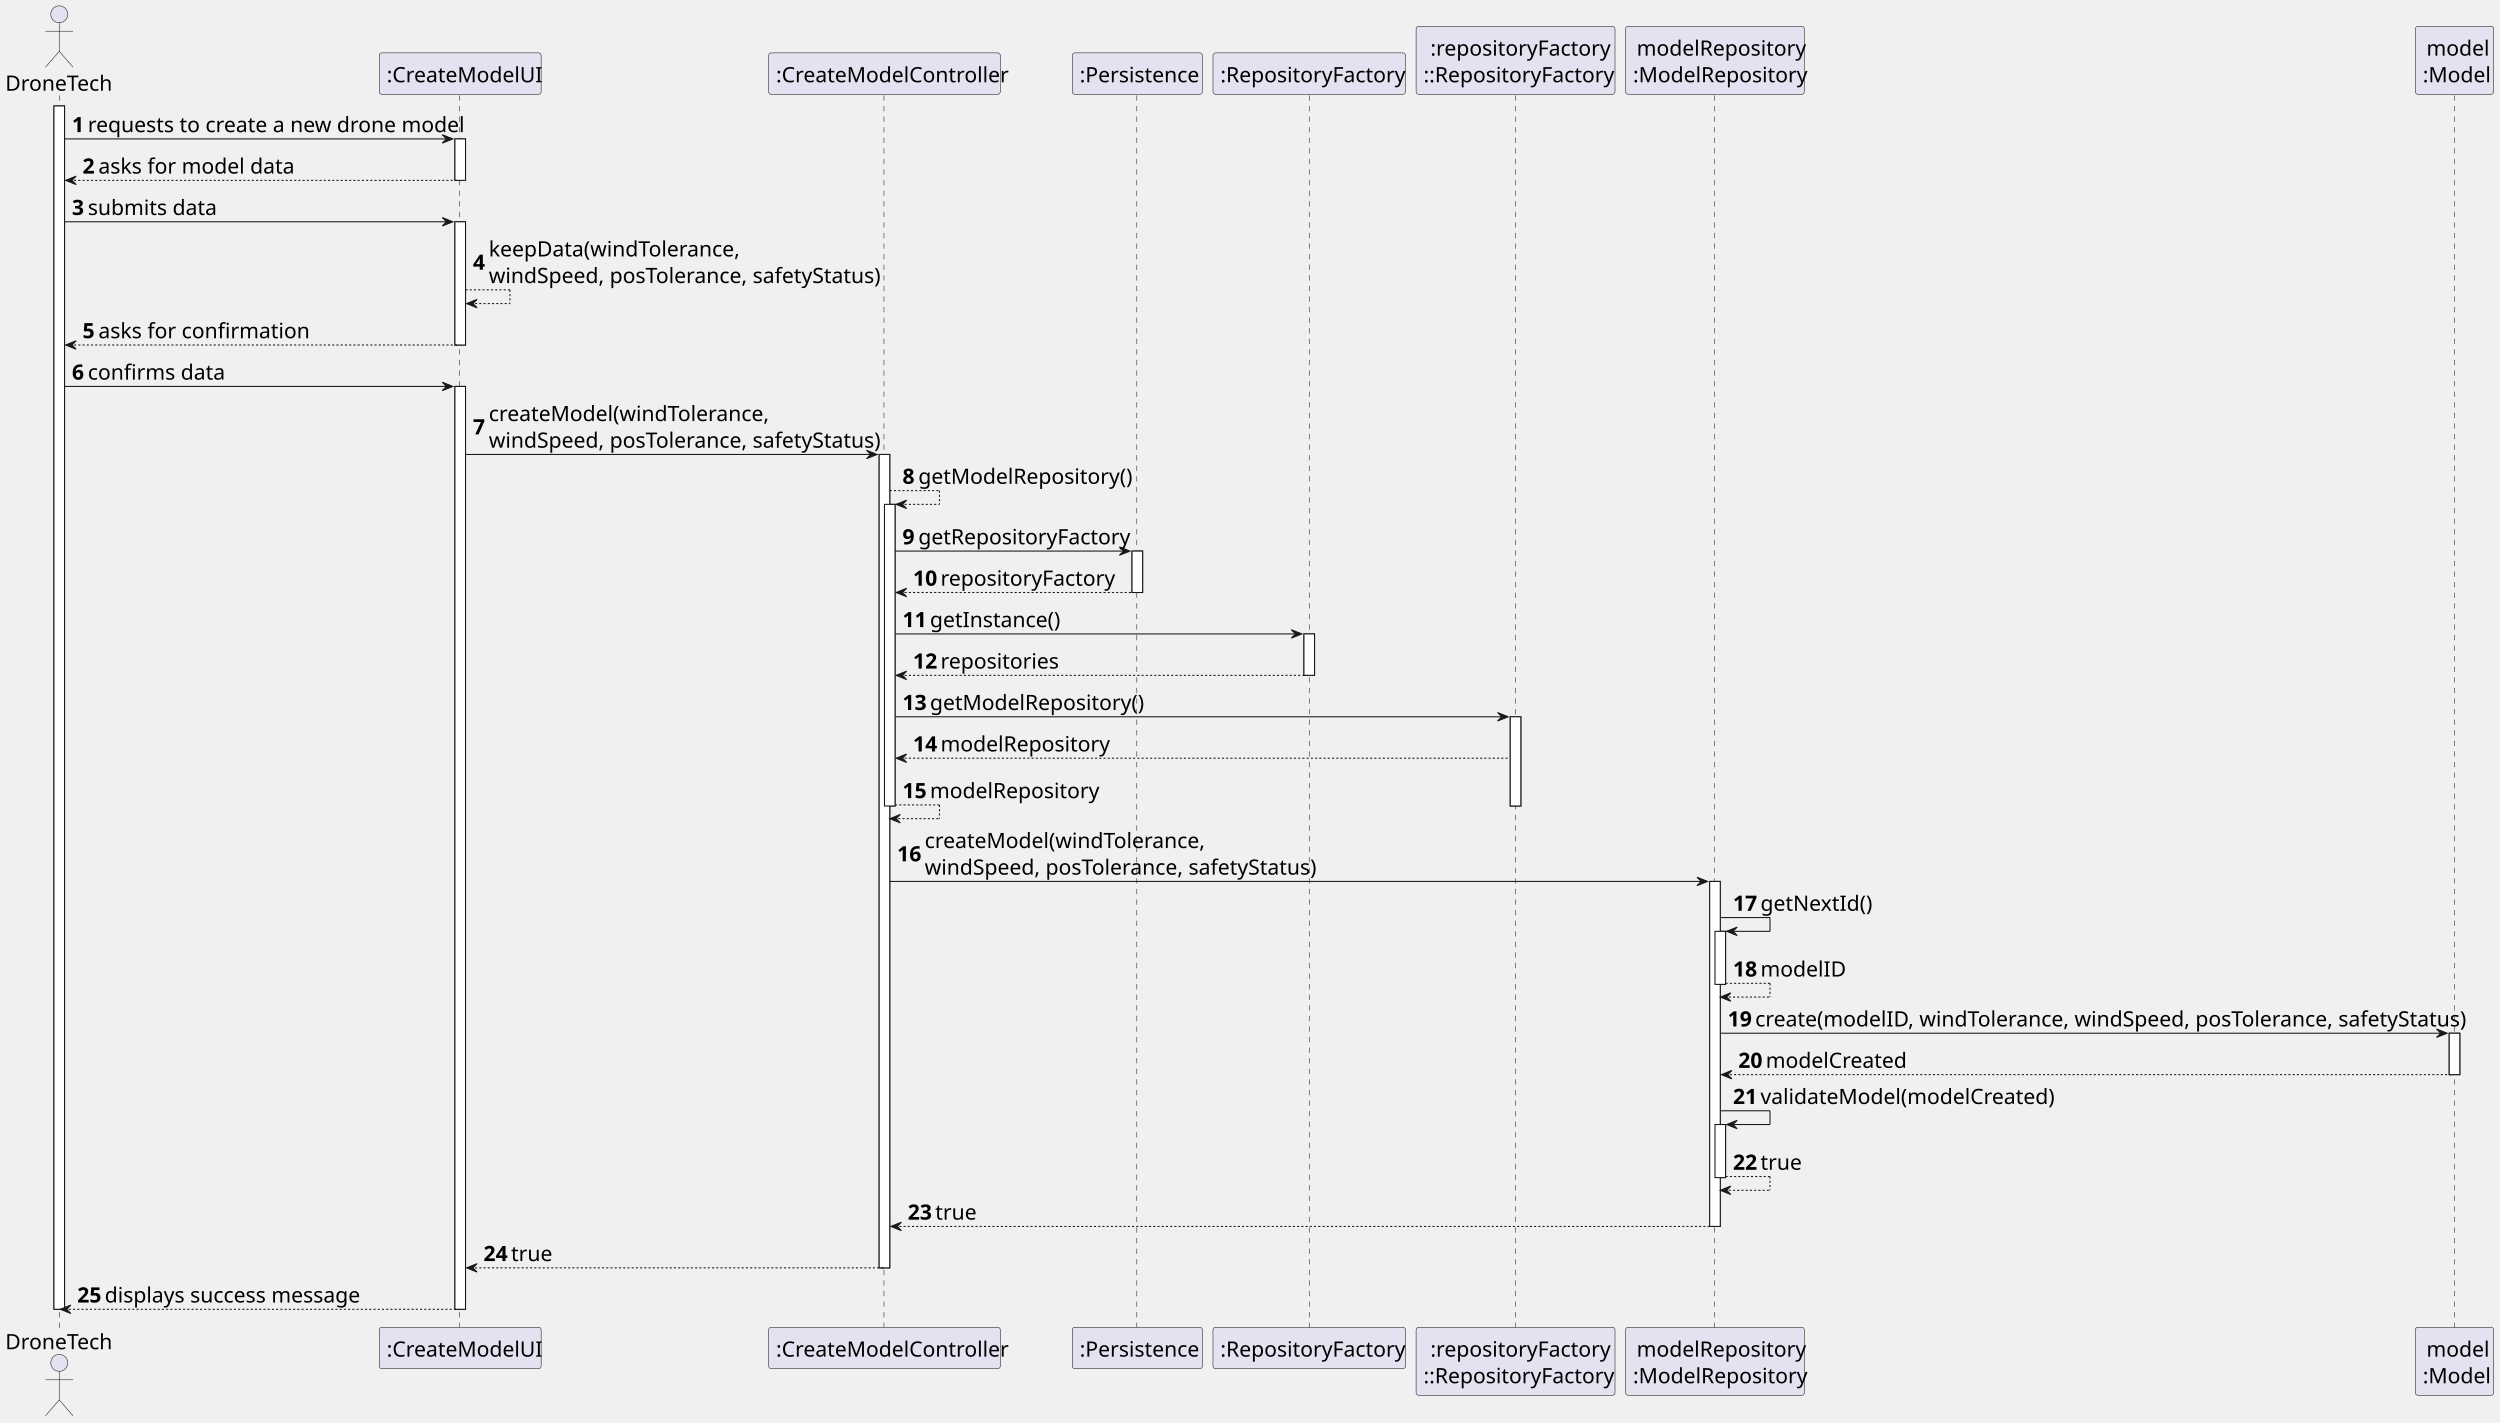
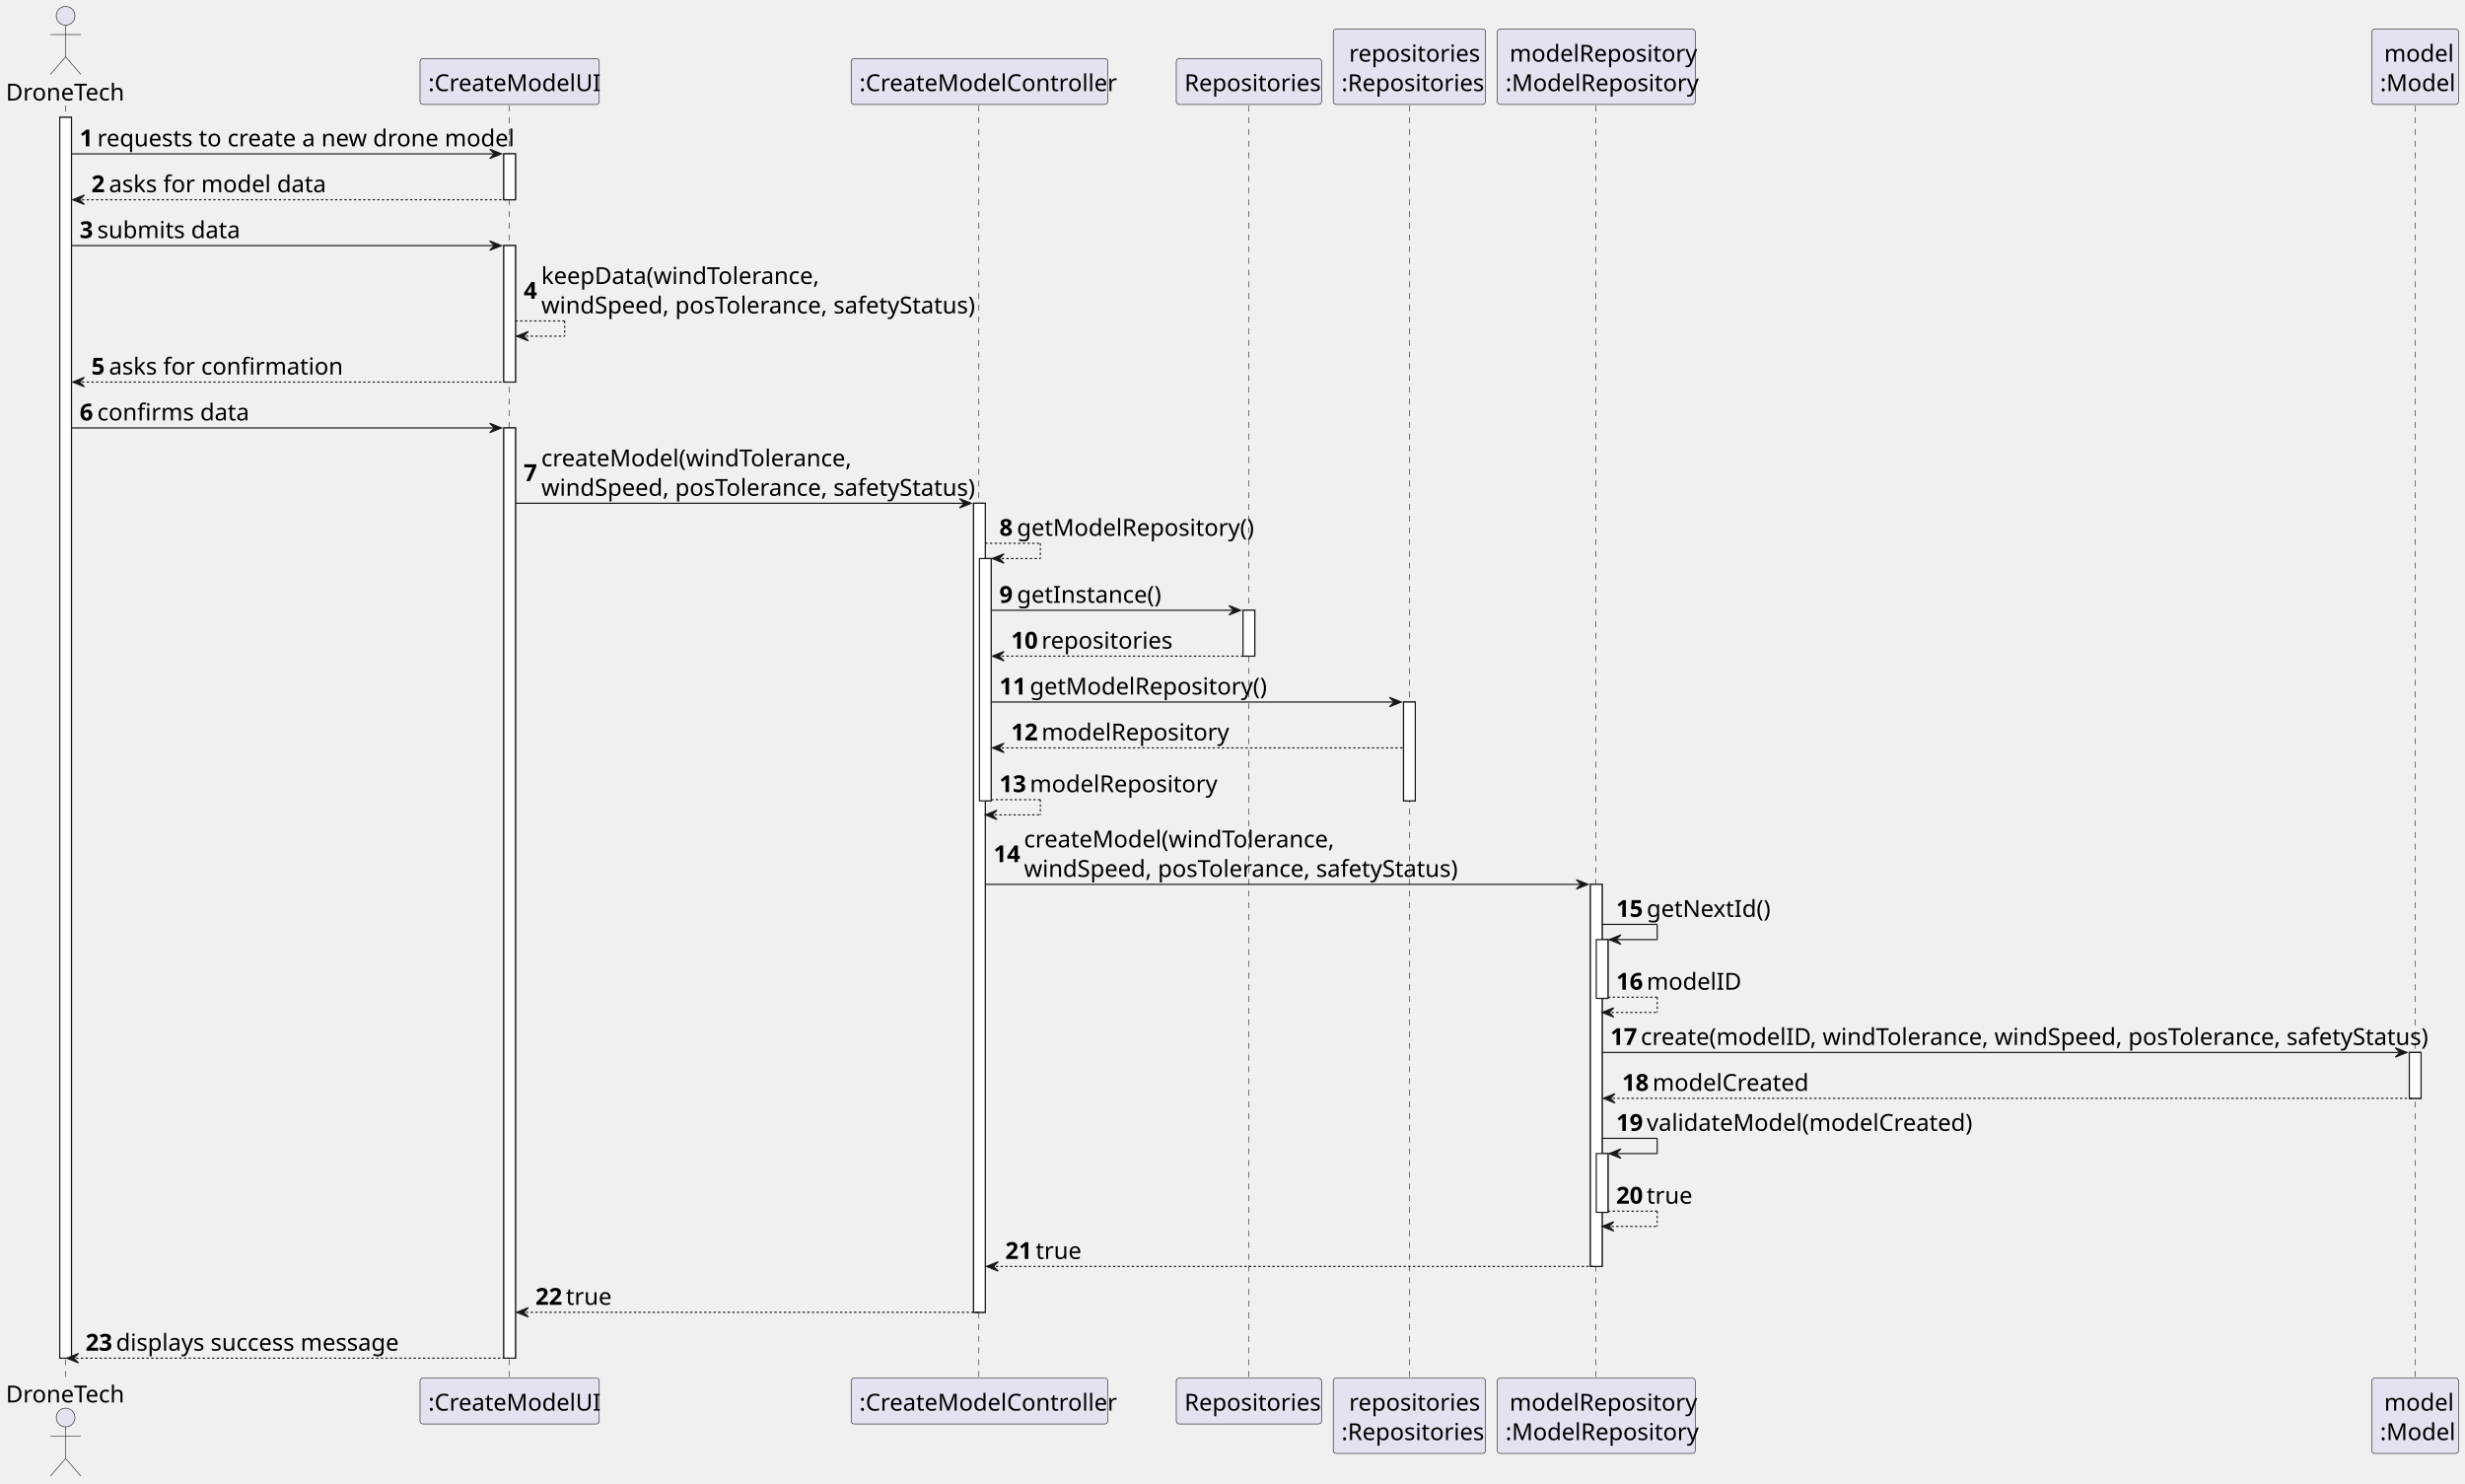
- <svg xmlns="http://www.w3.org/2000/svg" contentStyleType="text/css" height="1345px" preserveAspectRatio="none" style="width:2363px;height:1345px;background:#FFFFFF;" version="1.1" viewBox="0 0 2363 1345" width="2363px" zoomAndPan="magnify">
+ <svg xmlns="http://www.w3.org/2000/svg" contentStyleType="text/css" height="1266px" preserveAspectRatio="none" style="width:2104px;height:1266px;background:#FFFFFF;" version="1.1" viewBox="0 0 2104 1266" width="2104px" zoomAndPan="magnify">
  <defs />
  <g>
-     <rect fill="#FFFFFF" height="1137.375" style="stroke:#181818;stroke-width:1.0;" width="10" x="51" y="100.156" />
+     <rect fill="#FFFFFF" height="1059.062" style="stroke:#181818;stroke-width:1.0;" width="10" x="51" y="100.156" />
    <rect fill="#FFFFFF" height="39.156" style="stroke:#181818;stroke-width:1.0;" width="10" x="430" y="131.312" />
    <rect fill="#FFFFFF" height="116.469" style="stroke:#181818;stroke-width:1.0;" width="10" x="430" y="209.625" />
-     <rect fill="#FFFFFF" height="872.281" style="stroke:#181818;stroke-width:1.0;" width="10" x="430" y="365.25" />
-     <rect fill="#FFFFFF" height="768.812" style="stroke:#181818;stroke-width:1.0;" width="10" x="831" y="429.562" />
-     <rect fill="#FFFFFF" height="285.094" style="stroke:#181818;stroke-width:1.0;" width="10" x="836" y="476.719" />
-     <rect fill="#FFFFFF" height="39.156" style="stroke:#181818;stroke-width:1.0;" width="10" x="1070" y="520.875" />
-     <rect fill="#FFFFFF" height="39.156" style="stroke:#181818;stroke-width:1.0;" width="10" x="1232.5" y="599.188" />
-     <rect fill="#FFFFFF" height="84.312" style="stroke:#181818;stroke-width:1.0;" width="10" x="1427.5" y="677.5" />
-     <rect fill="#FFFFFF" height="326.094" style="stroke:#181818;stroke-width:1.0;" width="10" x="1616" y="833.125" />
-     <rect fill="#FFFFFF" height="50.156" style="stroke:#181818;stroke-width:1.0;" width="10" x="1621" y="880.281" />
-     <rect fill="#FFFFFF" height="50.156" style="stroke:#181818;stroke-width:1.0;" width="10" x="1621" y="1062.906" />
-     <rect fill="#FFFFFF" height="39.156" style="stroke:#181818;stroke-width:1.0;" width="10" x="2315" y="976.594" />
-     <line style="stroke:#181818;stroke-width:0.5;stroke-dasharray:5.0,5.0;" x1="56" x2="56" y1="90.156" y2="1255.531" />
-     <line style="stroke:#181818;stroke-width:0.5;stroke-dasharray:5.0,5.0;" x1="434.5" x2="434.5" y1="90.156" y2="1255.531" />
-     <line style="stroke:#181818;stroke-width:0.5;stroke-dasharray:5.0,5.0;" x1="835.5" x2="835.5" y1="90.156" y2="1255.531" />
-     <line style="stroke:#181818;stroke-width:0.5;stroke-dasharray:5.0,5.0;" x1="1074.5" x2="1074.5" y1="90.156" y2="1255.531" />
-     <line style="stroke:#181818;stroke-width:0.5;stroke-dasharray:5.0,5.0;" x1="1237.5" x2="1237.5" y1="90.156" y2="1255.531" />
-     <line style="stroke:#181818;stroke-width:0.5;stroke-dasharray:5.0,5.0;" x1="1432.5" x2="1432.5" y1="90.156" y2="1255.531" />
-     <line style="stroke:#181818;stroke-width:0.5;stroke-dasharray:5.0,5.0;" x1="1620.5" x2="1620.5" y1="90.156" y2="1255.531" />
-     <line style="stroke:#181818;stroke-width:0.5;stroke-dasharray:5.0,5.0;" x1="2320" x2="2320" y1="90.156" y2="1255.531" />
+     <rect fill="#FFFFFF" height="793.969" style="stroke:#181818;stroke-width:1.0;" width="10" x="430" y="365.25" />
+     <rect fill="#FFFFFF" height="690.5" style="stroke:#181818;stroke-width:1.0;" width="10" x="831" y="429.562" />
+     <rect fill="#FFFFFF" height="206.781" style="stroke:#181818;stroke-width:1.0;" width="10" x="836" y="476.719" />
+     <rect fill="#FFFFFF" height="39.156" style="stroke:#181818;stroke-width:1.0;" width="10" x="1061" y="520.875" />
+     <rect fill="#FFFFFF" height="84.312" style="stroke:#181818;stroke-width:1.0;" width="10" x="1198" y="599.188" />
+     <rect fill="#FFFFFF" height="326.094" style="stroke:#181818;stroke-width:1.0;" width="10" x="1357.5" y="754.812" />
+     <rect fill="#FFFFFF" height="50.156" style="stroke:#181818;stroke-width:1.0;" width="10" x="1362.5" y="801.969" />
+     <rect fill="#FFFFFF" height="50.156" style="stroke:#181818;stroke-width:1.0;" width="10" x="1362.5" y="984.594" />
+     <rect fill="#FFFFFF" height="39.156" style="stroke:#181818;stroke-width:1.0;" width="10" x="2056.5" y="898.281" />
+     <line style="stroke:#181818;stroke-width:0.5;stroke-dasharray:5.0,5.0;" x1="56" x2="56" y1="90.156" y2="1177.219" />
+     <line style="stroke:#181818;stroke-width:0.5;stroke-dasharray:5.0,5.0;" x1="434.5" x2="434.5" y1="90.156" y2="1177.219" />
+     <line style="stroke:#181818;stroke-width:0.5;stroke-dasharray:5.0,5.0;" x1="835.5" x2="835.5" y1="90.156" y2="1177.219" />
+     <line style="stroke:#181818;stroke-width:0.5;stroke-dasharray:5.0,5.0;" x1="1066" x2="1066" y1="90.156" y2="1177.219" />
+     <line style="stroke:#181818;stroke-width:0.5;stroke-dasharray:5.0,5.0;" x1="1203" x2="1203" y1="90.156" y2="1177.219" />
+     <line style="stroke:#181818;stroke-width:0.5;stroke-dasharray:5.0,5.0;" x1="1362" x2="1362" y1="90.156" y2="1177.219" />
+     <line style="stroke:#181818;stroke-width:0.5;stroke-dasharray:5.0,5.0;" x1="2061.5" x2="2061.5" y1="90.156" y2="1177.219" />
    <text fill="#000000" font-family="sans-serif" font-size="20" lengthAdjust="spacing" textLength="96" x="5" y="85.762">DroneTech</text>
    <ellipse cx="56" cy="13.5" fill="#E2E2F0" rx="8" ry="8" style="stroke:#181818;stroke-width:0.5;" />
    <path d="M56,21.5 L56,48.5 M43,29.5 L69,29.5 M56,48.5 L43,63.5 M56,48.5 L69,63.5 " fill="none" style="stroke:#181818;stroke-width:0.5;" />
-     <text fill="#000000" font-family="sans-serif" font-size="20" lengthAdjust="spacing" textLength="96" x="5" y="1275.293">DroneTech</text>
-     <ellipse cx="56" cy="1288.188" fill="#E2E2F0" rx="8" ry="8" style="stroke:#181818;stroke-width:0.5;" />
-     <path d="M56,1296.188 L56,1323.188 M43,1304.188 L69,1304.188 M56,1323.188 L43,1338.188 M56,1323.188 L69,1338.188 " fill="none" style="stroke:#181818;stroke-width:0.5;" />
+     <text fill="#000000" font-family="sans-serif" font-size="20" lengthAdjust="spacing" textLength="96" x="5" y="1196.98">DroneTech</text>
+     <ellipse cx="56" cy="1209.875" fill="#E2E2F0" rx="8" ry="8" style="stroke:#181818;stroke-width:0.5;" />
+     <path d="M56,1217.875 L56,1244.875 M43,1225.875 L69,1225.875 M56,1244.875 L43,1259.875 M56,1244.875 L69,1259.875 " fill="none" style="stroke:#181818;stroke-width:0.5;" />
    <rect fill="#E2E2F0" height="39.156" rx="2.5" ry="2.5" style="stroke:#181818;stroke-width:0.5;" width="153" x="358.5" y="50" />
    <text fill="#000000" font-family="sans-serif" font-size="20" lengthAdjust="spacing" textLength="139" x="365.5" y="77.762">:CreateModelUI</text>
-     <rect fill="#E2E2F0" height="39.156" rx="2.5" ry="2.5" style="stroke:#181818;stroke-width:0.5;" width="153" x="358.5" y="1254.531" />
-     <text fill="#000000" font-family="sans-serif" font-size="20" lengthAdjust="spacing" textLength="139" x="365.5" y="1282.293">:CreateModelUI</text>
+     <rect fill="#E2E2F0" height="39.156" rx="2.5" ry="2.5" style="stroke:#181818;stroke-width:0.5;" width="153" x="358.5" y="1176.219" />
+     <text fill="#000000" font-family="sans-serif" font-size="20" lengthAdjust="spacing" textLength="139" x="365.5" y="1203.98">:CreateModelUI</text>
    <rect fill="#E2E2F0" height="39.156" rx="2.5" ry="2.5" style="stroke:#181818;stroke-width:0.5;" width="219" x="726.5" y="50" />
    <text fill="#000000" font-family="sans-serif" font-size="20" lengthAdjust="spacing" textLength="205" x="733.5" y="77.762">:CreateModelController</text>
-     <rect fill="#E2E2F0" height="39.156" rx="2.5" ry="2.5" style="stroke:#181818;stroke-width:0.5;" width="219" x="726.5" y="1254.531" />
-     <text fill="#000000" font-family="sans-serif" font-size="20" lengthAdjust="spacing" textLength="205" x="733.5" y="1282.293">:CreateModelController</text>
-     <rect fill="#E2E2F0" height="39.156" rx="2.5" ry="2.5" style="stroke:#181818;stroke-width:0.5;" width="123" x="1013.5" y="50" />
-     <text fill="#000000" font-family="sans-serif" font-size="20" lengthAdjust="spacing" textLength="109" x="1020.5" y="77.762">:Persistence</text>
-     <rect fill="#E2E2F0" height="39.156" rx="2.5" ry="2.5" style="stroke:#181818;stroke-width:0.5;" width="123" x="1013.5" y="1254.531" />
-     <text fill="#000000" font-family="sans-serif" font-size="20" lengthAdjust="spacing" textLength="109" x="1020.5" y="1282.293">:Persistence</text>
-     <rect fill="#E2E2F0" height="39.156" rx="2.5" ry="2.5" style="stroke:#181818;stroke-width:0.5;" width="182" x="1146.5" y="50" />
-     <text fill="#000000" font-family="sans-serif" font-size="20" lengthAdjust="spacing" textLength="168" x="1153.5" y="77.762">:RepositoryFactory</text>
-     <rect fill="#E2E2F0" height="39.156" rx="2.5" ry="2.5" style="stroke:#181818;stroke-width:0.5;" width="182" x="1146.5" y="1254.531" />
-     <text fill="#000000" font-family="sans-serif" font-size="20" lengthAdjust="spacing" textLength="168" x="1153.5" y="1282.293">:RepositoryFactory</text>
-     <rect fill="#E2E2F0" height="64.312" rx="2.5" ry="2.5" style="stroke:#181818;stroke-width:0.5;" width="188" x="1338.5" y="24.844" />
-     <text fill="#000000" font-family="sans-serif" font-size="20" lengthAdjust="spacing" textLength="161" x="1352" y="52.605">:repositoryFactory</text>
-     <text fill="#000000" font-family="sans-serif" font-size="20" lengthAdjust="spacing" textLength="174" x="1345.5" y="77.762">::RepositoryFactory</text>
-     <rect fill="#E2E2F0" height="64.312" rx="2.5" ry="2.5" style="stroke:#181818;stroke-width:0.5;" width="188" x="1338.5" y="1254.531" />
-     <text fill="#000000" font-family="sans-serif" font-size="20" lengthAdjust="spacing" textLength="161" x="1352" y="1282.293">:repositoryFactory</text>
-     <text fill="#000000" font-family="sans-serif" font-size="20" lengthAdjust="spacing" textLength="174" x="1345.5" y="1307.449">::RepositoryFactory</text>
-     <rect fill="#E2E2F0" height="64.312" rx="2.5" ry="2.5" style="stroke:#181818;stroke-width:0.5;" width="169" x="1536.5" y="24.844" />
-     <text fill="#000000" font-family="sans-serif" font-size="20" lengthAdjust="spacing" textLength="148" x="1547" y="52.605">modelRepository</text>
-     <text fill="#000000" font-family="sans-serif" font-size="20" lengthAdjust="spacing" textLength="155" x="1543.5" y="77.762">:ModelRepository</text>
-     <rect fill="#E2E2F0" height="64.312" rx="2.5" ry="2.5" style="stroke:#181818;stroke-width:0.5;" width="169" x="1536.5" y="1254.531" />
-     <text fill="#000000" font-family="sans-serif" font-size="20" lengthAdjust="spacing" textLength="148" x="1547" y="1282.293">modelRepository</text>
-     <text fill="#000000" font-family="sans-serif" font-size="20" lengthAdjust="spacing" textLength="155" x="1543.5" y="1307.449">:ModelRepository</text>
-     <rect fill="#E2E2F0" height="64.312" rx="2.5" ry="2.5" style="stroke:#181818;stroke-width:0.5;" width="74" x="2283" y="24.844" />
-     <text fill="#000000" font-family="sans-serif" font-size="20" lengthAdjust="spacing" textLength="53" x="2293.5" y="52.605">model</text>
-     <text fill="#000000" font-family="sans-serif" font-size="20" lengthAdjust="spacing" textLength="60" x="2290" y="77.762">:Model</text>
-     <rect fill="#E2E2F0" height="64.312" rx="2.5" ry="2.5" style="stroke:#181818;stroke-width:0.5;" width="74" x="2283" y="1254.531" />
-     <text fill="#000000" font-family="sans-serif" font-size="20" lengthAdjust="spacing" textLength="53" x="2293.5" y="1282.293">model</text>
-     <text fill="#000000" font-family="sans-serif" font-size="20" lengthAdjust="spacing" textLength="60" x="2290" y="1307.449">:Model</text>
-     <rect fill="#FFFFFF" height="1137.375" style="stroke:#181818;stroke-width:1.0;" width="10" x="51" y="100.156" />
+     <rect fill="#E2E2F0" height="39.156" rx="2.5" ry="2.5" style="stroke:#181818;stroke-width:0.5;" width="219" x="726.5" y="1176.219" />
+     <text fill="#000000" font-family="sans-serif" font-size="20" lengthAdjust="spacing" textLength="205" x="733.5" y="1203.98">:CreateModelController</text>
+     <rect fill="#E2E2F0" height="39.156" rx="2.5" ry="2.5" style="stroke:#181818;stroke-width:0.5;" width="124" x="1004" y="50" />
+     <text fill="#000000" font-family="sans-serif" font-size="20" lengthAdjust="spacing" textLength="110" x="1011" y="77.762">Repositories</text>
+     <rect fill="#E2E2F0" height="39.156" rx="2.5" ry="2.5" style="stroke:#181818;stroke-width:0.5;" width="124" x="1004" y="1176.219" />
+     <text fill="#000000" font-family="sans-serif" font-size="20" lengthAdjust="spacing" textLength="110" x="1011" y="1203.98">Repositories</text>
+     <rect fill="#E2E2F0" height="64.312" rx="2.5" ry="2.5" style="stroke:#181818;stroke-width:0.5;" width="130" x="1138" y="24.844" />
+     <text fill="#000000" font-family="sans-serif" font-size="20" lengthAdjust="spacing" textLength="103" x="1151.5" y="52.605">repositories</text>
+     <text fill="#000000" font-family="sans-serif" font-size="20" lengthAdjust="spacing" textLength="116" x="1145" y="77.762">:Repositories</text>
+     <rect fill="#E2E2F0" height="64.312" rx="2.5" ry="2.5" style="stroke:#181818;stroke-width:0.5;" width="130" x="1138" y="1176.219" />
+     <text fill="#000000" font-family="sans-serif" font-size="20" lengthAdjust="spacing" textLength="103" x="1151.5" y="1203.98">repositories</text>
+     <text fill="#000000" font-family="sans-serif" font-size="20" lengthAdjust="spacing" textLength="116" x="1145" y="1229.137">:Repositories</text>
+     <rect fill="#E2E2F0" height="64.312" rx="2.5" ry="2.5" style="stroke:#181818;stroke-width:0.5;" width="169" x="1278" y="24.844" />
+     <text fill="#000000" font-family="sans-serif" font-size="20" lengthAdjust="spacing" textLength="148" x="1288.5" y="52.605">modelRepository</text>
+     <text fill="#000000" font-family="sans-serif" font-size="20" lengthAdjust="spacing" textLength="155" x="1285" y="77.762">:ModelRepository</text>
+     <rect fill="#E2E2F0" height="64.312" rx="2.5" ry="2.5" style="stroke:#181818;stroke-width:0.5;" width="169" x="1278" y="1176.219" />
+     <text fill="#000000" font-family="sans-serif" font-size="20" lengthAdjust="spacing" textLength="148" x="1288.5" y="1203.98">modelRepository</text>
+     <text fill="#000000" font-family="sans-serif" font-size="20" lengthAdjust="spacing" textLength="155" x="1285" y="1229.137">:ModelRepository</text>
+     <rect fill="#E2E2F0" height="64.312" rx="2.5" ry="2.5" style="stroke:#181818;stroke-width:0.5;" width="74" x="2024.5" y="24.844" />
+     <text fill="#000000" font-family="sans-serif" font-size="20" lengthAdjust="spacing" textLength="53" x="2035" y="52.605">model</text>
+     <text fill="#000000" font-family="sans-serif" font-size="20" lengthAdjust="spacing" textLength="60" x="2031.5" y="77.762">:Model</text>
+     <rect fill="#E2E2F0" height="64.312" rx="2.5" ry="2.5" style="stroke:#181818;stroke-width:0.5;" width="74" x="2024.5" y="1176.219" />
+     <text fill="#000000" font-family="sans-serif" font-size="20" lengthAdjust="spacing" textLength="53" x="2035" y="1203.98">model</text>
+     <text fill="#000000" font-family="sans-serif" font-size="20" lengthAdjust="spacing" textLength="60" x="2031.5" y="1229.137">:Model</text>
+     <rect fill="#FFFFFF" height="1059.062" style="stroke:#181818;stroke-width:1.0;" width="10" x="51" y="100.156" />
    <rect fill="#FFFFFF" height="39.156" style="stroke:#181818;stroke-width:1.0;" width="10" x="430" y="131.312" />
    <rect fill="#FFFFFF" height="116.469" style="stroke:#181818;stroke-width:1.0;" width="10" x="430" y="209.625" />
-     <rect fill="#FFFFFF" height="872.281" style="stroke:#181818;stroke-width:1.0;" width="10" x="430" y="365.25" />
-     <rect fill="#FFFFFF" height="768.812" style="stroke:#181818;stroke-width:1.0;" width="10" x="831" y="429.562" />
-     <rect fill="#FFFFFF" height="285.094" style="stroke:#181818;stroke-width:1.0;" width="10" x="836" y="476.719" />
-     <rect fill="#FFFFFF" height="39.156" style="stroke:#181818;stroke-width:1.0;" width="10" x="1070" y="520.875" />
-     <rect fill="#FFFFFF" height="39.156" style="stroke:#181818;stroke-width:1.0;" width="10" x="1232.5" y="599.188" />
-     <rect fill="#FFFFFF" height="84.312" style="stroke:#181818;stroke-width:1.0;" width="10" x="1427.5" y="677.5" />
-     <rect fill="#FFFFFF" height="326.094" style="stroke:#181818;stroke-width:1.0;" width="10" x="1616" y="833.125" />
-     <rect fill="#FFFFFF" height="50.156" style="stroke:#181818;stroke-width:1.0;" width="10" x="1621" y="880.281" />
-     <rect fill="#FFFFFF" height="50.156" style="stroke:#181818;stroke-width:1.0;" width="10" x="1621" y="1062.906" />
-     <rect fill="#FFFFFF" height="39.156" style="stroke:#181818;stroke-width:1.0;" width="10" x="2315" y="976.594" />
+     <rect fill="#FFFFFF" height="793.969" style="stroke:#181818;stroke-width:1.0;" width="10" x="430" y="365.25" />
+     <rect fill="#FFFFFF" height="690.5" style="stroke:#181818;stroke-width:1.0;" width="10" x="831" y="429.562" />
+     <rect fill="#FFFFFF" height="206.781" style="stroke:#181818;stroke-width:1.0;" width="10" x="836" y="476.719" />
+     <rect fill="#FFFFFF" height="39.156" style="stroke:#181818;stroke-width:1.0;" width="10" x="1061" y="520.875" />
+     <rect fill="#FFFFFF" height="84.312" style="stroke:#181818;stroke-width:1.0;" width="10" x="1198" y="599.188" />
+     <rect fill="#FFFFFF" height="326.094" style="stroke:#181818;stroke-width:1.0;" width="10" x="1357.5" y="754.812" />
+     <rect fill="#FFFFFF" height="50.156" style="stroke:#181818;stroke-width:1.0;" width="10" x="1362.5" y="801.969" />
+     <rect fill="#FFFFFF" height="50.156" style="stroke:#181818;stroke-width:1.0;" width="10" x="1362.5" y="984.594" />
+     <rect fill="#FFFFFF" height="39.156" style="stroke:#181818;stroke-width:1.0;" width="10" x="2056.5" y="898.281" />
    <polygon fill="#181818" points="418,127.312,428,131.312,418,135.312,422,131.312" style="stroke:#181818;stroke-width:1.0;" />
    <line style="stroke:#181818;stroke-width:1.0;" x1="61" x2="424" y1="131.312" y2="131.312" />
    <text fill="#000000" font-family="sans-serif" font-size="20" font-weight="bold" lengthAdjust="spacing" textLength="11" x="68" y="124.918">1</text>
    <text fill="#000000" font-family="sans-serif" font-size="20" lengthAdjust="spacing" textLength="335" x="83" y="124.918">requests to create a new drone model</text>
    <polygon fill="#181818" points="72,166.469,62,170.469,72,174.469,68,170.469" style="stroke:#181818;stroke-width:1.0;" />
    <line style="stroke:#181818;stroke-width:1.0;stroke-dasharray:2.0,2.0;" x1="66" x2="434" y1="170.469" y2="170.469" />
    <text fill="#000000" font-family="sans-serif" font-size="20" font-weight="bold" lengthAdjust="spacing" textLength="11" x="78" y="164.074">2</text>
    <text fill="#000000" font-family="sans-serif" font-size="20" lengthAdjust="spacing" textLength="175" x="93" y="164.074">asks for model data</text>
    <polygon fill="#181818" points="418,205.625,428,209.625,418,213.625,422,209.625" style="stroke:#181818;stroke-width:1.0;" />
    <line style="stroke:#181818;stroke-width:1.0;" x1="61" x2="424" y1="209.625" y2="209.625" />
    <text fill="#000000" font-family="sans-serif" font-size="20" font-weight="bold" lengthAdjust="spacing" textLength="11" x="68" y="203.231">3</text>
    <text fill="#000000" font-family="sans-serif" font-size="20" lengthAdjust="spacing" textLength="112" x="83" y="203.231">submits data</text>
    <line style="stroke:#181818;stroke-width:1.0;stroke-dasharray:2.0,2.0;" x1="440" x2="482" y1="273.938" y2="273.938" />
    <line style="stroke:#181818;stroke-width:1.0;stroke-dasharray:2.0,2.0;" x1="482" x2="482" y1="273.938" y2="286.938" />
    <line style="stroke:#181818;stroke-width:1.0;stroke-dasharray:2.0,2.0;" x1="441" x2="482" y1="286.938" y2="286.938" />
    <polygon fill="#181818" points="451,282.938,441,286.938,451,290.938,447,286.938" style="stroke:#181818;stroke-width:1.0;" />
    <text fill="#000000" font-family="sans-serif" font-size="20" font-weight="bold" lengthAdjust="spacing" textLength="11" x="447" y="254.965">4</text>
    <text fill="#000000" font-family="sans-serif" font-size="20" lengthAdjust="spacing" textLength="225" x="462" y="242.387">keepData(windTolerance,</text>
    <text fill="#000000" font-family="sans-serif" font-size="20" lengthAdjust="spacing" textLength="357" x="462" y="267.543">windSpeed, posTolerance, safetyStatus)</text>
    <polygon fill="#181818" points="72,322.094,62,326.094,72,330.094,68,326.094" style="stroke:#181818;stroke-width:1.0;" />
    <line style="stroke:#181818;stroke-width:1.0;stroke-dasharray:2.0,2.0;" x1="66" x2="434" y1="326.094" y2="326.094" />
    <text fill="#000000" font-family="sans-serif" font-size="20" font-weight="bold" lengthAdjust="spacing" textLength="11" x="78" y="319.699">5</text>
    <text fill="#000000" font-family="sans-serif" font-size="20" lengthAdjust="spacing" textLength="183" x="93" y="319.699">asks for confirmation</text>
    <polygon fill="#181818" points="418,361.25,428,365.25,418,369.25,422,365.25" style="stroke:#181818;stroke-width:1.0;" />
    <line style="stroke:#181818;stroke-width:1.0;" x1="61" x2="424" y1="365.25" y2="365.25" />
    <text fill="#000000" font-family="sans-serif" font-size="20" font-weight="bold" lengthAdjust="spacing" textLength="11" x="68" y="358.856">6</text>
    <text fill="#000000" font-family="sans-serif" font-size="20" lengthAdjust="spacing" textLength="119" x="83" y="358.856">confirms data</text>
    <polygon fill="#181818" points="819,425.562,829,429.562,819,433.562,823,429.562" style="stroke:#181818;stroke-width:1.0;" />
    <line style="stroke:#181818;stroke-width:1.0;" x1="440" x2="825" y1="429.562" y2="429.562" />
    <text fill="#000000" font-family="sans-serif" font-size="20" font-weight="bold" lengthAdjust="spacing" textLength="11" x="447" y="410.59">7</text>
    <text fill="#000000" font-family="sans-serif" font-size="20" lengthAdjust="spacing" textLength="250" x="462" y="398.012">createModel(windTolerance,</text>
    <text fill="#000000" font-family="sans-serif" font-size="20" lengthAdjust="spacing" textLength="357" x="462" y="423.168">windSpeed, posTolerance, safetyStatus)</text>
    <line style="stroke:#181818;stroke-width:1.0;stroke-dasharray:2.0,2.0;" x1="841" x2="888" y1="463.719" y2="463.719" />
    <line style="stroke:#181818;stroke-width:1.0;stroke-dasharray:2.0,2.0;" x1="888" x2="888" y1="463.719" y2="476.719" />
    <line style="stroke:#181818;stroke-width:1.0;stroke-dasharray:2.0,2.0;" x1="847" x2="888" y1="476.719" y2="476.719" />
    <polygon fill="#181818" points="857,472.719,847,476.719,857,480.719,853,476.719" style="stroke:#181818;stroke-width:1.0;" />
    <text fill="#000000" font-family="sans-serif" font-size="20" font-weight="bold" lengthAdjust="spacing" textLength="11" x="853" y="457.324">8</text>
    <text fill="#000000" font-family="sans-serif" font-size="20" lengthAdjust="spacing" textLength="191" x="868" y="457.324">getModelRepository()</text>
-     <polygon fill="#181818" points="1058,516.875,1068,520.875,1058,524.875,1062,520.875" style="stroke:#181818;stroke-width:1.0;" />
-     <line style="stroke:#181818;stroke-width:1.0;" x1="846" x2="1064" y1="520.875" y2="520.875" />
+     <polygon fill="#181818" points="1049,516.875,1059,520.875,1049,524.875,1053,520.875" style="stroke:#181818;stroke-width:1.0;" />
+     <line style="stroke:#181818;stroke-width:1.0;" x1="846" x2="1055" y1="520.875" y2="520.875" />
    <text fill="#000000" font-family="sans-serif" font-size="20" font-weight="bold" lengthAdjust="spacing" textLength="11" x="853" y="514.481">9</text>
-     <text fill="#000000" font-family="sans-serif" font-size="20" lengthAdjust="spacing" textLength="190" x="868" y="514.481">getRepositoryFactory</text>
+     <text fill="#000000" font-family="sans-serif" font-size="20" lengthAdjust="spacing" textLength="116" x="868" y="514.481">getInstance()</text>
    <polygon fill="#181818" points="857,556.031,847,560.031,857,564.031,853,560.031" style="stroke:#181818;stroke-width:1.0;" />
-     <line style="stroke:#181818;stroke-width:1.0;stroke-dasharray:2.0,2.0;" x1="851" x2="1074" y1="560.031" y2="560.031" />
+     <line style="stroke:#181818;stroke-width:1.0;stroke-dasharray:2.0,2.0;" x1="851" x2="1065" y1="560.031" y2="560.031" />
    <text fill="#000000" font-family="sans-serif" font-size="20" font-weight="bold" lengthAdjust="spacing" textLength="22" x="863" y="553.637">10</text>
-     <text fill="#000000" font-family="sans-serif" font-size="20" lengthAdjust="spacing" textLength="155" x="889" y="553.637">repositoryFactory</text>
-     <polygon fill="#181818" points="1220.5,595.188,1230.5,599.188,1220.5,603.188,1224.5,599.188" style="stroke:#181818;stroke-width:1.0;" />
-     <line style="stroke:#181818;stroke-width:1.0;" x1="846" x2="1226.5" y1="599.188" y2="599.188" />
+     <text fill="#000000" font-family="sans-serif" font-size="20" lengthAdjust="spacing" textLength="103" x="889" y="553.637">repositories</text>
+     <polygon fill="#181818" points="1186,595.188,1196,599.188,1186,603.188,1190,599.188" style="stroke:#181818;stroke-width:1.0;" />
+     <line style="stroke:#181818;stroke-width:1.0;" x1="846" x2="1192" y1="599.188" y2="599.188" />
    <text fill="#000000" font-family="sans-serif" font-size="20" font-weight="bold" lengthAdjust="spacing" textLength="22" x="853" y="592.793">11</text>
-     <text fill="#000000" font-family="sans-serif" font-size="20" lengthAdjust="spacing" textLength="116" x="879" y="592.793">getInstance()</text>
+     <text fill="#000000" font-family="sans-serif" font-size="20" lengthAdjust="spacing" textLength="191" x="879" y="592.793">getModelRepository()</text>
    <polygon fill="#181818" points="857,634.344,847,638.344,857,642.344,853,638.344" style="stroke:#181818;stroke-width:1.0;" />
-     <line style="stroke:#181818;stroke-width:1.0;stroke-dasharray:2.0,2.0;" x1="851" x2="1236.5" y1="638.344" y2="638.344" />
+     <line style="stroke:#181818;stroke-width:1.0;stroke-dasharray:2.0,2.0;" x1="851" x2="1197" y1="638.344" y2="638.344" />
    <text fill="#000000" font-family="sans-serif" font-size="20" font-weight="bold" lengthAdjust="spacing" textLength="22" x="863" y="631.949">12</text>
-     <text fill="#000000" font-family="sans-serif" font-size="20" lengthAdjust="spacing" textLength="103" x="889" y="631.949">repositories</text>
-     <polygon fill="#181818" points="1415.5,673.5,1425.5,677.5,1415.5,681.5,1419.5,677.5" style="stroke:#181818;stroke-width:1.0;" />
-     <line style="stroke:#181818;stroke-width:1.0;" x1="846" x2="1421.5" y1="677.5" y2="677.5" />
-     <text fill="#000000" font-family="sans-serif" font-size="20" font-weight="bold" lengthAdjust="spacing" textLength="22" x="853" y="671.106">13</text>
-     <text fill="#000000" font-family="sans-serif" font-size="20" lengthAdjust="spacing" textLength="191" x="879" y="671.106">getModelRepository()</text>
-     <polygon fill="#181818" points="857,712.656,847,716.656,857,720.656,853,716.656" style="stroke:#181818;stroke-width:1.0;" />
-     <line style="stroke:#181818;stroke-width:1.0;stroke-dasharray:2.0,2.0;" x1="851" x2="1426.5" y1="716.656" y2="716.656" />
-     <text fill="#000000" font-family="sans-serif" font-size="20" font-weight="bold" lengthAdjust="spacing" textLength="22" x="863" y="710.262">14</text>
-     <text fill="#000000" font-family="sans-serif" font-size="20" lengthAdjust="spacing" textLength="148" x="889" y="710.262">modelRepository</text>
-     <line style="stroke:#181818;stroke-width:1.0;stroke-dasharray:2.0,2.0;" x1="846" x2="888" y1="760.812" y2="760.812" />
-     <line style="stroke:#181818;stroke-width:1.0;stroke-dasharray:2.0,2.0;" x1="888" x2="888" y1="760.812" y2="773.812" />
-     <line style="stroke:#181818;stroke-width:1.0;stroke-dasharray:2.0,2.0;" x1="841" x2="888" y1="773.812" y2="773.812" />
-     <polygon fill="#181818" points="851,769.812,841,773.812,851,777.812,847,773.812" style="stroke:#181818;stroke-width:1.0;" />
-     <text fill="#000000" font-family="sans-serif" font-size="20" font-weight="bold" lengthAdjust="spacing" textLength="22" x="853" y="754.418">15</text>
-     <text fill="#000000" font-family="sans-serif" font-size="20" lengthAdjust="spacing" textLength="148" x="879" y="754.418">modelRepository</text>
-     <polygon fill="#181818" points="1604,829.125,1614,833.125,1604,837.125,1608,833.125" style="stroke:#181818;stroke-width:1.0;" />
-     <line style="stroke:#181818;stroke-width:1.0;" x1="841" x2="1610" y1="833.125" y2="833.125" />
-     <text fill="#000000" font-family="sans-serif" font-size="20" font-weight="bold" lengthAdjust="spacing" textLength="22" x="848" y="814.152">16</text>
-     <text fill="#000000" font-family="sans-serif" font-size="20" lengthAdjust="spacing" textLength="250" x="874" y="801.574">createModel(windTolerance,</text>
-     <text fill="#000000" font-family="sans-serif" font-size="20" lengthAdjust="spacing" textLength="357" x="874" y="826.731">windSpeed, posTolerance, safetyStatus)</text>
-     <line style="stroke:#181818;stroke-width:1.0;" x1="1626" x2="1673" y1="867.281" y2="867.281" />
-     <line style="stroke:#181818;stroke-width:1.0;" x1="1673" x2="1673" y1="867.281" y2="880.281" />
-     <line style="stroke:#181818;stroke-width:1.0;" x1="1632" x2="1673" y1="880.281" y2="880.281" />
-     <polygon fill="#181818" points="1642,876.281,1632,880.281,1642,884.281,1638,880.281" style="stroke:#181818;stroke-width:1.0;" />
-     <text fill="#000000" font-family="sans-serif" font-size="20" font-weight="bold" lengthAdjust="spacing" textLength="22" x="1638" y="860.887">17</text>
-     <text fill="#000000" font-family="sans-serif" font-size="20" lengthAdjust="spacing" textLength="98" x="1664" y="860.887">getNextId()</text>
-     <line style="stroke:#181818;stroke-width:1.0;stroke-dasharray:2.0,2.0;" x1="1631" x2="1673" y1="929.438" y2="929.438" />
-     <line style="stroke:#181818;stroke-width:1.0;stroke-dasharray:2.0,2.0;" x1="1673" x2="1673" y1="929.438" y2="942.438" />
-     <line style="stroke:#181818;stroke-width:1.0;stroke-dasharray:2.0,2.0;" x1="1626" x2="1673" y1="942.438" y2="942.438" />
-     <polygon fill="#181818" points="1636,938.438,1626,942.438,1636,946.438,1632,942.438" style="stroke:#181818;stroke-width:1.0;" />
-     <text fill="#000000" font-family="sans-serif" font-size="20" font-weight="bold" lengthAdjust="spacing" textLength="22" x="1638" y="923.043">18</text>
-     <text fill="#000000" font-family="sans-serif" font-size="20" lengthAdjust="spacing" textLength="73" x="1664" y="923.043">modelID</text>
-     <polygon fill="#181818" points="2303,972.594,2313,976.594,2303,980.594,2307,976.594" style="stroke:#181818;stroke-width:1.0;" />
-     <line style="stroke:#181818;stroke-width:1.0;" x1="1626" x2="2309" y1="976.594" y2="976.594" />
-     <text fill="#000000" font-family="sans-serif" font-size="20" font-weight="bold" lengthAdjust="spacing" textLength="22" x="1633" y="970.199">19</text>
-     <text fill="#000000" font-family="sans-serif" font-size="20" lengthAdjust="spacing" textLength="644" x="1659" y="970.199">create(modelID, windTolerance, windSpeed, posTolerance, safetyStatus)</text>
-     <polygon fill="#181818" points="1637,1011.75,1627,1015.75,1637,1019.75,1633,1015.75" style="stroke:#181818;stroke-width:1.0;" />
-     <line style="stroke:#181818;stroke-width:1.0;stroke-dasharray:2.0,2.0;" x1="1631" x2="2319" y1="1015.75" y2="1015.75" />
-     <text fill="#000000" font-family="sans-serif" font-size="20" font-weight="bold" lengthAdjust="spacing" textLength="22" x="1643" y="1009.356">20</text>
-     <text fill="#000000" font-family="sans-serif" font-size="20" lengthAdjust="spacing" textLength="124" x="1669" y="1009.356">modelCreated</text>
-     <line style="stroke:#181818;stroke-width:1.0;" x1="1626" x2="1673" y1="1049.906" y2="1049.906" />
-     <line style="stroke:#181818;stroke-width:1.0;" x1="1673" x2="1673" y1="1049.906" y2="1062.906" />
-     <line style="stroke:#181818;stroke-width:1.0;" x1="1632" x2="1673" y1="1062.906" y2="1062.906" />
-     <polygon fill="#181818" points="1642,1058.906,1632,1062.906,1642,1066.906,1638,1062.906" style="stroke:#181818;stroke-width:1.0;" />
-     <text fill="#000000" font-family="sans-serif" font-size="20" font-weight="bold" lengthAdjust="spacing" textLength="22" x="1638" y="1043.512">21</text>
-     <text fill="#000000" font-family="sans-serif" font-size="20" lengthAdjust="spacing" textLength="259" x="1664" y="1043.512">validateModel(modelCreated)</text>
-     <line style="stroke:#181818;stroke-width:1.0;stroke-dasharray:2.0,2.0;" x1="1631" x2="1673" y1="1112.062" y2="1112.062" />
-     <line style="stroke:#181818;stroke-width:1.0;stroke-dasharray:2.0,2.0;" x1="1673" x2="1673" y1="1112.062" y2="1125.062" />
-     <line style="stroke:#181818;stroke-width:1.0;stroke-dasharray:2.0,2.0;" x1="1626" x2="1673" y1="1125.062" y2="1125.062" />
-     <polygon fill="#181818" points="1636,1121.062,1626,1125.062,1636,1129.062,1632,1125.062" style="stroke:#181818;stroke-width:1.0;" />
-     <text fill="#000000" font-family="sans-serif" font-size="20" font-weight="bold" lengthAdjust="spacing" textLength="22" x="1638" y="1105.668">22</text>
-     <text fill="#000000" font-family="sans-serif" font-size="20" lengthAdjust="spacing" textLength="34" x="1664" y="1105.668">true</text>
-     <polygon fill="#181818" points="852,1155.219,842,1159.219,852,1163.219,848,1159.219" style="stroke:#181818;stroke-width:1.0;" />
-     <line style="stroke:#181818;stroke-width:1.0;stroke-dasharray:2.0,2.0;" x1="846" x2="1620" y1="1159.219" y2="1159.219" />
-     <text fill="#000000" font-family="sans-serif" font-size="20" font-weight="bold" lengthAdjust="spacing" textLength="22" x="858" y="1152.824">23</text>
-     <text fill="#000000" font-family="sans-serif" font-size="20" lengthAdjust="spacing" textLength="34" x="884" y="1152.824">true</text>
-     <polygon fill="#181818" points="451,1194.375,441,1198.375,451,1202.375,447,1198.375" style="stroke:#181818;stroke-width:1.0;" />
-     <line style="stroke:#181818;stroke-width:1.0;stroke-dasharray:2.0,2.0;" x1="445" x2="835" y1="1198.375" y2="1198.375" />
-     <text fill="#000000" font-family="sans-serif" font-size="20" font-weight="bold" lengthAdjust="spacing" textLength="22" x="457" y="1191.98">24</text>
-     <text fill="#000000" font-family="sans-serif" font-size="20" lengthAdjust="spacing" textLength="34" x="483" y="1191.98">true</text>
-     <polygon fill="#181818" points="67,1233.531,57,1237.531,67,1241.531,63,1237.531" style="stroke:#181818;stroke-width:1.0;" />
-     <line style="stroke:#181818;stroke-width:1.0;stroke-dasharray:2.0,2.0;" x1="61" x2="434" y1="1237.531" y2="1237.531" />
-     <text fill="#000000" font-family="sans-serif" font-size="20" font-weight="bold" lengthAdjust="spacing" textLength="22" x="73" y="1231.137">25</text>
-     <text fill="#000000" font-family="sans-serif" font-size="20" lengthAdjust="spacing" textLength="234" x="99" y="1231.137">displays success message</text>
+     <text fill="#000000" font-family="sans-serif" font-size="20" lengthAdjust="spacing" textLength="148" x="889" y="631.949">modelRepository</text>
+     <line style="stroke:#181818;stroke-width:1.0;stroke-dasharray:2.0,2.0;" x1="846" x2="888" y1="682.5" y2="682.5" />
+     <line style="stroke:#181818;stroke-width:1.0;stroke-dasharray:2.0,2.0;" x1="888" x2="888" y1="682.5" y2="695.5" />
+     <line style="stroke:#181818;stroke-width:1.0;stroke-dasharray:2.0,2.0;" x1="841" x2="888" y1="695.5" y2="695.5" />
+     <polygon fill="#181818" points="851,691.5,841,695.5,851,699.5,847,695.5" style="stroke:#181818;stroke-width:1.0;" />
+     <text fill="#000000" font-family="sans-serif" font-size="20" font-weight="bold" lengthAdjust="spacing" textLength="22" x="853" y="676.106">13</text>
+     <text fill="#000000" font-family="sans-serif" font-size="20" lengthAdjust="spacing" textLength="148" x="879" y="676.106">modelRepository</text>
+     <polygon fill="#181818" points="1345.5,750.812,1355.5,754.812,1345.5,758.812,1349.5,754.812" style="stroke:#181818;stroke-width:1.0;" />
+     <line style="stroke:#181818;stroke-width:1.0;" x1="841" x2="1351.5" y1="754.812" y2="754.812" />
+     <text fill="#000000" font-family="sans-serif" font-size="20" font-weight="bold" lengthAdjust="spacing" textLength="22" x="848" y="735.84">14</text>
+     <text fill="#000000" font-family="sans-serif" font-size="20" lengthAdjust="spacing" textLength="250" x="874" y="723.262">createModel(windTolerance,</text>
+     <text fill="#000000" font-family="sans-serif" font-size="20" lengthAdjust="spacing" textLength="357" x="874" y="748.418">windSpeed, posTolerance, safetyStatus)</text>
+     <line style="stroke:#181818;stroke-width:1.0;" x1="1367.5" x2="1414.5" y1="788.969" y2="788.969" />
+     <line style="stroke:#181818;stroke-width:1.0;" x1="1414.5" x2="1414.5" y1="788.969" y2="801.969" />
+     <line style="stroke:#181818;stroke-width:1.0;" x1="1373.5" x2="1414.5" y1="801.969" y2="801.969" />
+     <polygon fill="#181818" points="1383.5,797.969,1373.5,801.969,1383.5,805.969,1379.5,801.969" style="stroke:#181818;stroke-width:1.0;" />
+     <text fill="#000000" font-family="sans-serif" font-size="20" font-weight="bold" lengthAdjust="spacing" textLength="22" x="1379.5" y="782.574">15</text>
+     <text fill="#000000" font-family="sans-serif" font-size="20" lengthAdjust="spacing" textLength="98" x="1405.5" y="782.574">getNextId()</text>
+     <line style="stroke:#181818;stroke-width:1.0;stroke-dasharray:2.0,2.0;" x1="1372.5" x2="1414.5" y1="851.125" y2="851.125" />
+     <line style="stroke:#181818;stroke-width:1.0;stroke-dasharray:2.0,2.0;" x1="1414.5" x2="1414.5" y1="851.125" y2="864.125" />
+     <line style="stroke:#181818;stroke-width:1.0;stroke-dasharray:2.0,2.0;" x1="1367.5" x2="1414.5" y1="864.125" y2="864.125" />
+     <polygon fill="#181818" points="1377.5,860.125,1367.5,864.125,1377.5,868.125,1373.5,864.125" style="stroke:#181818;stroke-width:1.0;" />
+     <text fill="#000000" font-family="sans-serif" font-size="20" font-weight="bold" lengthAdjust="spacing" textLength="22" x="1379.5" y="844.731">16</text>
+     <text fill="#000000" font-family="sans-serif" font-size="20" lengthAdjust="spacing" textLength="73" x="1405.5" y="844.731">modelID</text>
+     <polygon fill="#181818" points="2044.5,894.281,2054.5,898.281,2044.5,902.281,2048.5,898.281" style="stroke:#181818;stroke-width:1.0;" />
+     <line style="stroke:#181818;stroke-width:1.0;" x1="1367.5" x2="2050.5" y1="898.281" y2="898.281" />
+     <text fill="#000000" font-family="sans-serif" font-size="20" font-weight="bold" lengthAdjust="spacing" textLength="22" x="1374.5" y="891.887">17</text>
+     <text fill="#000000" font-family="sans-serif" font-size="20" lengthAdjust="spacing" textLength="644" x="1400.5" y="891.887">create(modelID, windTolerance, windSpeed, posTolerance, safetyStatus)</text>
+     <polygon fill="#181818" points="1378.5,933.438,1368.5,937.438,1378.5,941.438,1374.5,937.438" style="stroke:#181818;stroke-width:1.0;" />
+     <line style="stroke:#181818;stroke-width:1.0;stroke-dasharray:2.0,2.0;" x1="1372.5" x2="2060.5" y1="937.438" y2="937.438" />
+     <text fill="#000000" font-family="sans-serif" font-size="20" font-weight="bold" lengthAdjust="spacing" textLength="22" x="1384.5" y="931.043">18</text>
+     <text fill="#000000" font-family="sans-serif" font-size="20" lengthAdjust="spacing" textLength="124" x="1410.5" y="931.043">modelCreated</text>
+     <line style="stroke:#181818;stroke-width:1.0;" x1="1367.5" x2="1414.5" y1="971.594" y2="971.594" />
+     <line style="stroke:#181818;stroke-width:1.0;" x1="1414.5" x2="1414.5" y1="971.594" y2="984.594" />
+     <line style="stroke:#181818;stroke-width:1.0;" x1="1373.5" x2="1414.5" y1="984.594" y2="984.594" />
+     <polygon fill="#181818" points="1383.5,980.594,1373.5,984.594,1383.5,988.594,1379.5,984.594" style="stroke:#181818;stroke-width:1.0;" />
+     <text fill="#000000" font-family="sans-serif" font-size="20" font-weight="bold" lengthAdjust="spacing" textLength="22" x="1379.5" y="965.199">19</text>
+     <text fill="#000000" font-family="sans-serif" font-size="20" lengthAdjust="spacing" textLength="259" x="1405.5" y="965.199">validateModel(modelCreated)</text>
+     <line style="stroke:#181818;stroke-width:1.0;stroke-dasharray:2.0,2.0;" x1="1372.5" x2="1414.5" y1="1033.75" y2="1033.75" />
+     <line style="stroke:#181818;stroke-width:1.0;stroke-dasharray:2.0,2.0;" x1="1414.5" x2="1414.5" y1="1033.75" y2="1046.75" />
+     <line style="stroke:#181818;stroke-width:1.0;stroke-dasharray:2.0,2.0;" x1="1367.5" x2="1414.5" y1="1046.75" y2="1046.75" />
+     <polygon fill="#181818" points="1377.5,1042.75,1367.5,1046.75,1377.5,1050.75,1373.5,1046.75" style="stroke:#181818;stroke-width:1.0;" />
+     <text fill="#000000" font-family="sans-serif" font-size="20" font-weight="bold" lengthAdjust="spacing" textLength="22" x="1379.5" y="1027.355">20</text>
+     <text fill="#000000" font-family="sans-serif" font-size="20" lengthAdjust="spacing" textLength="34" x="1405.5" y="1027.355">true</text>
+     <polygon fill="#181818" points="852,1076.906,842,1080.906,852,1084.906,848,1080.906" style="stroke:#181818;stroke-width:1.0;" />
+     <line style="stroke:#181818;stroke-width:1.0;stroke-dasharray:2.0,2.0;" x1="846" x2="1361.5" y1="1080.906" y2="1080.906" />
+     <text fill="#000000" font-family="sans-serif" font-size="20" font-weight="bold" lengthAdjust="spacing" textLength="22" x="858" y="1074.512">21</text>
+     <text fill="#000000" font-family="sans-serif" font-size="20" lengthAdjust="spacing" textLength="34" x="884" y="1074.512">true</text>
+     <polygon fill="#181818" points="451,1116.062,441,1120.062,451,1124.062,447,1120.062" style="stroke:#181818;stroke-width:1.0;" />
+     <line style="stroke:#181818;stroke-width:1.0;stroke-dasharray:2.0,2.0;" x1="445" x2="835" y1="1120.062" y2="1120.062" />
+     <text fill="#000000" font-family="sans-serif" font-size="20" font-weight="bold" lengthAdjust="spacing" textLength="22" x="457" y="1113.668">22</text>
+     <text fill="#000000" font-family="sans-serif" font-size="20" lengthAdjust="spacing" textLength="34" x="483" y="1113.668">true</text>
+     <polygon fill="#181818" points="67,1155.219,57,1159.219,67,1163.219,63,1159.219" style="stroke:#181818;stroke-width:1.0;" />
+     <line style="stroke:#181818;stroke-width:1.0;stroke-dasharray:2.0,2.0;" x1="61" x2="434" y1="1159.219" y2="1159.219" />
+     <text fill="#000000" font-family="sans-serif" font-size="20" font-weight="bold" lengthAdjust="spacing" textLength="22" x="73" y="1152.824">23</text>
+     <text fill="#000000" font-family="sans-serif" font-size="20" lengthAdjust="spacing" textLength="234" x="99" y="1152.824">displays success message</text>
  </g>
</svg>
